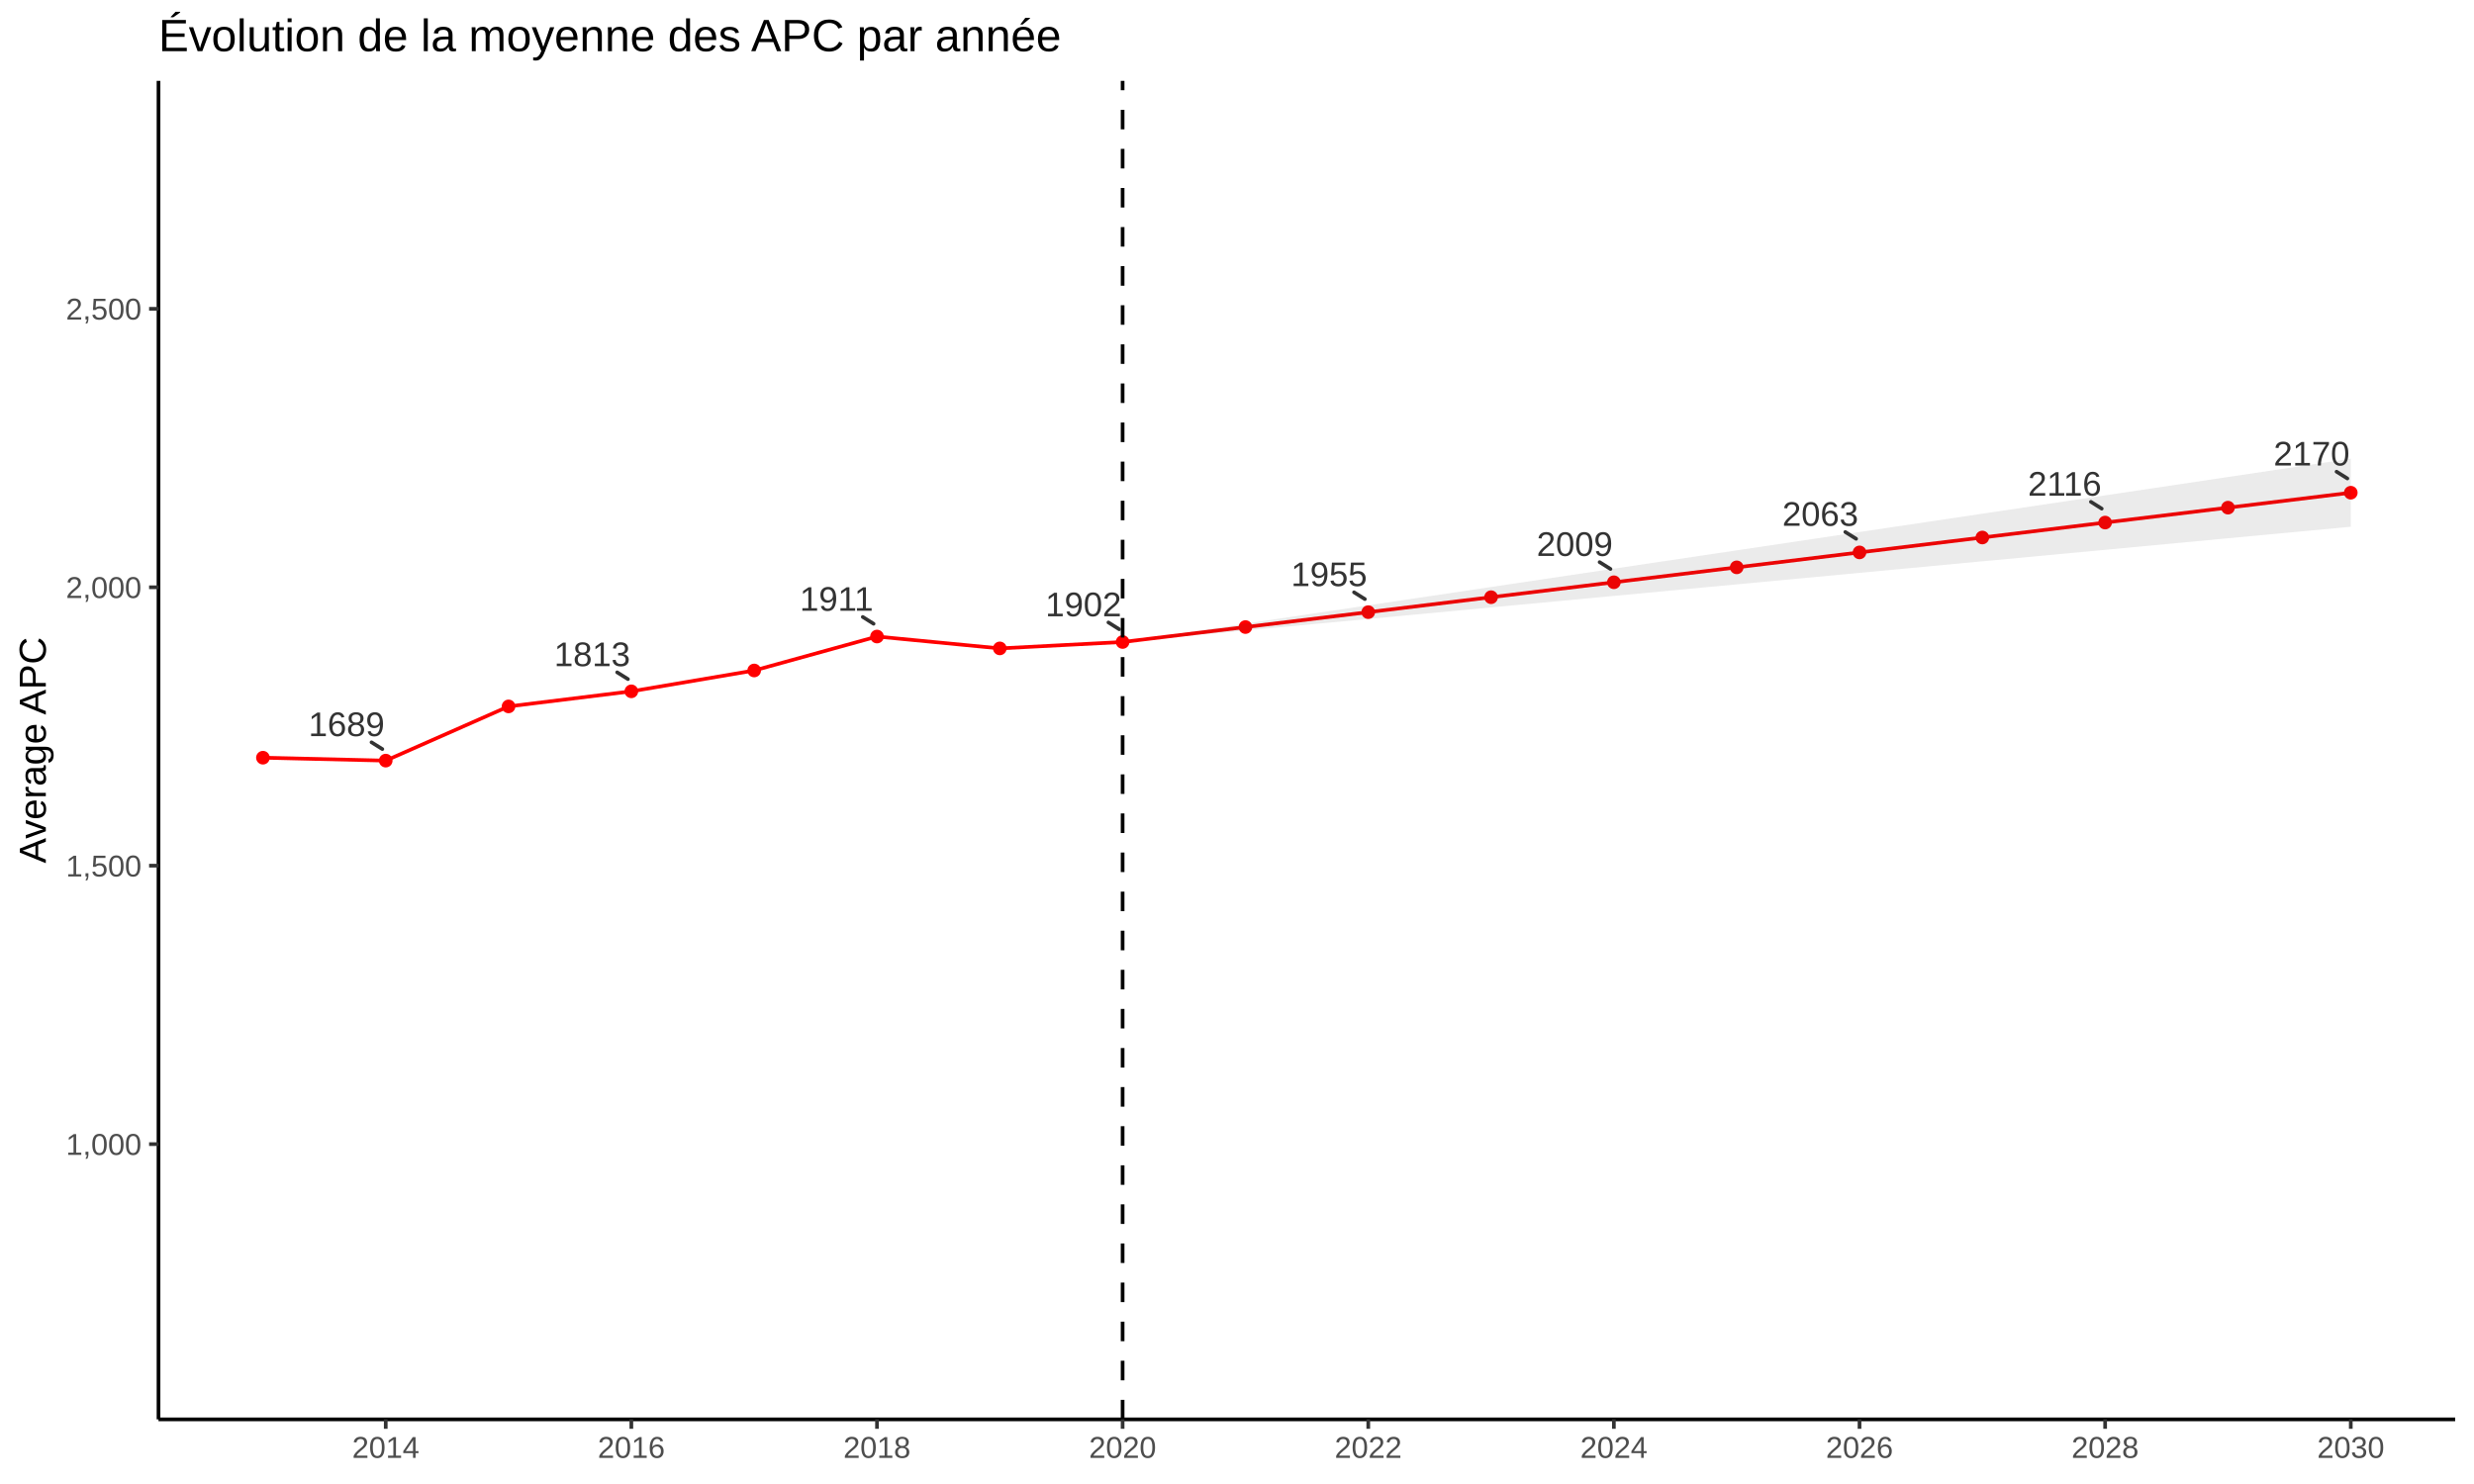
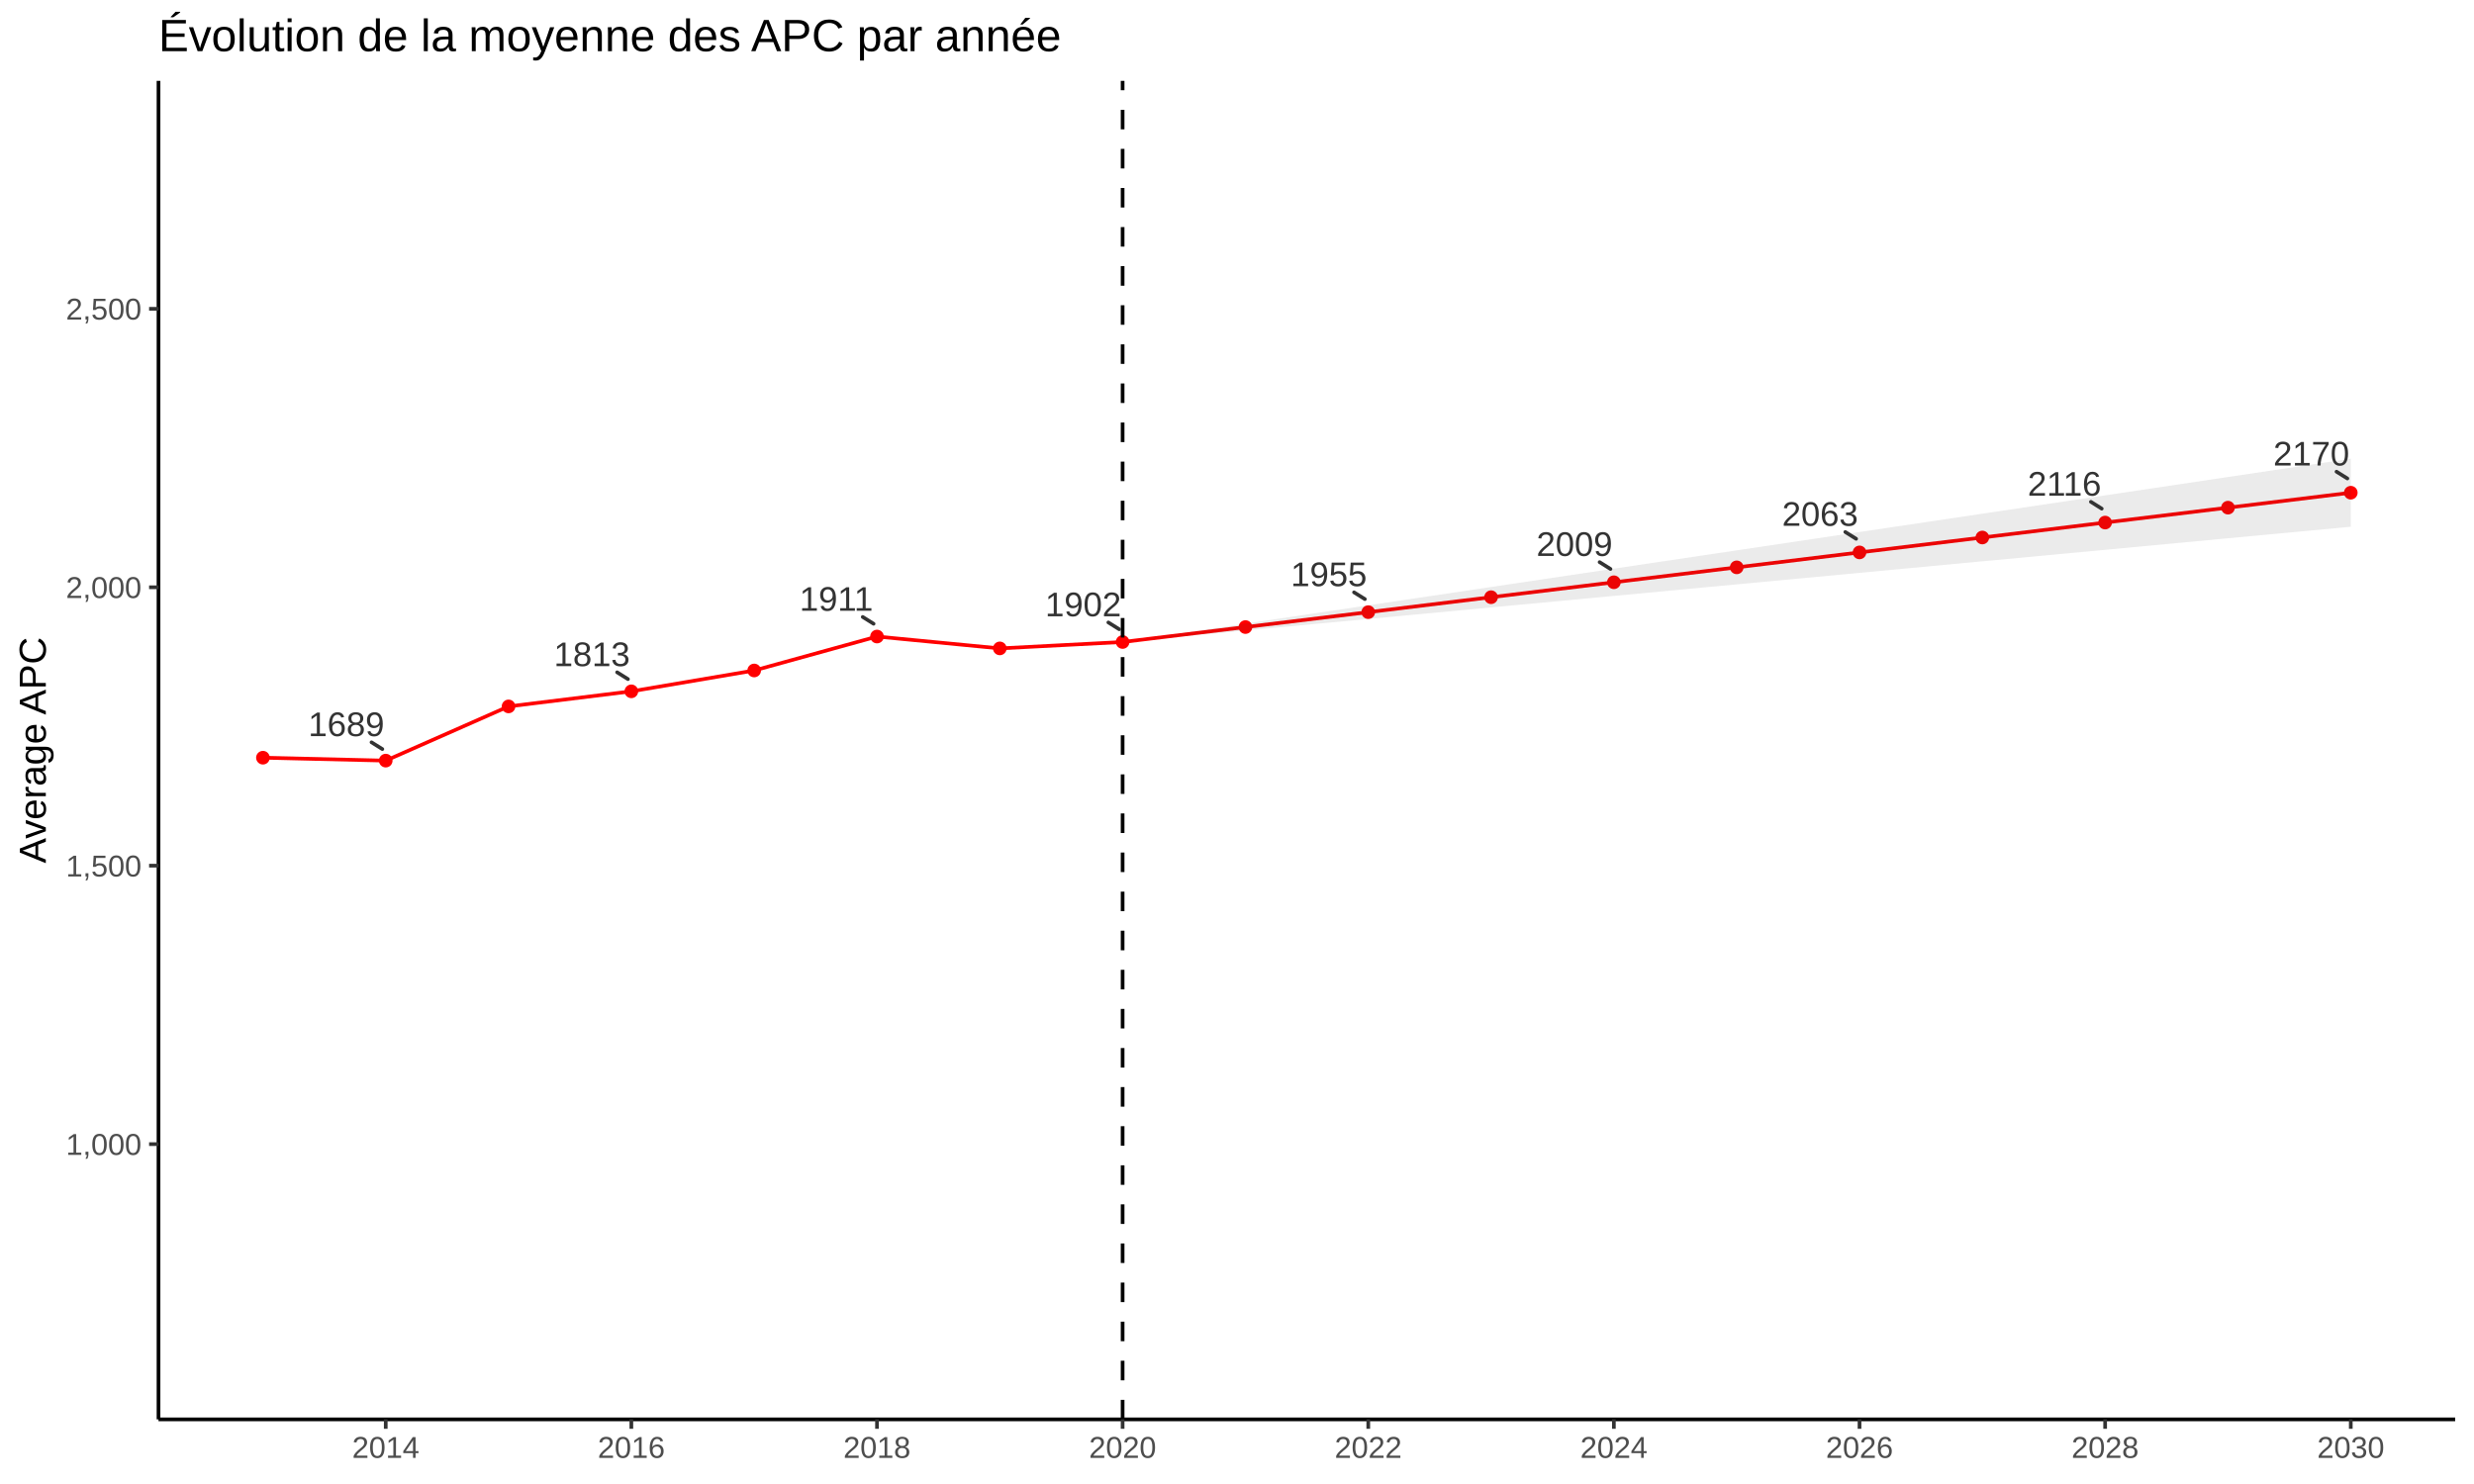
<svg xmlns="http://www.w3.org/2000/svg" class="svglite" width="720.00pt" height="432.00pt" viewBox="0 0 720.00 432.00">
  <defs>
    <style type="text/css">
    .svglite line, .svglite polyline, .svglite polygon, .svglite path, .svglite rect, .svglite circle {
      fill: none;
      stroke: #000000;
      stroke-linecap: round;
      stroke-linejoin: round;
      stroke-miterlimit: 10.00;
    }
    .svglite text {
      white-space: pre;
    }
  </style>
  </defs>
  <rect width="100%" height="100%" style="stroke: none; fill: #FFFFFF;" />
  <defs>
    <clipPath id="cpMC4wMHw3MjAuMDB8MC4wMHw0MzIuMDA=">
      <rect x="0.00" y="0.00" width="720.00" height="432.00" />
    </clipPath>
  </defs>
  <g clip-path="url(#cpMC4wMHw3MjAuMDB8MC4wMHw0MzIuMDA=)">
    <rect x="0" y="0" width="720.00" height="432.00" style="stroke-width: 1.07; stroke: #FFFFFF; fill: #FFFFFF;" />
  </g>
  <defs>
    <clipPath id="cpNDYuMTN8NzE0LjUyfDIzLjU0fDQxMy4xOQ==">
      <rect x="46.13" y="23.54" width="668.39" height="389.64" />
    </clipPath>
  </defs>
  <g clip-path="url(#cpNDYuMTN8NzE0LjUyfDIzLjU0fDQxMy4xOQ==)">
    <rect x="46.13" y="23.54" width="668.39" height="389.64" style="stroke-width: 1.07; stroke: none; fill: #FFFFFF;" />
    <polyline points="76.52,220.57 112.26,221.42 148.00,205.64 183.74,201.25 219.49,195.18 255.23,185.30 290.97,188.75 326.71,186.89 362.46,182.54 398.20,178.20 433.94,173.85 469.68,169.50 505.43,165.16 541.17,160.81 576.91,156.47 612.65,152.12 648.40,147.78 684.14,143.43 " style="stroke-width: 1.07; stroke: #FF0000; stroke-linecap: butt;" />
    <circle cx="76.52" cy="220.57" r="1.63" style="stroke-width: 0.71; stroke: #FF0000; fill: #FF0000;" />
    <circle cx="112.26" cy="221.42" r="1.63" style="stroke-width: 0.71; stroke: #FF0000; fill: #FF0000;" />
    <circle cx="148.00" cy="205.64" r="1.63" style="stroke-width: 0.71; stroke: #FF0000; fill: #FF0000;" />
    <circle cx="183.74" cy="201.25" r="1.63" style="stroke-width: 0.71; stroke: #FF0000; fill: #FF0000;" />
    <circle cx="219.49" cy="195.18" r="1.63" style="stroke-width: 0.71; stroke: #FF0000; fill: #FF0000;" />
    <circle cx="255.23" cy="185.30" r="1.63" style="stroke-width: 0.71; stroke: #FF0000; fill: #FF0000;" />
    <circle cx="290.97" cy="188.75" r="1.63" style="stroke-width: 0.71; stroke: #FF0000; fill: #FF0000;" />
    <circle cx="326.71" cy="186.89" r="1.63" style="stroke-width: 0.71; stroke: #FF0000; fill: #FF0000;" />
    <circle cx="362.46" cy="182.54" r="1.63" style="stroke-width: 0.71; stroke: #FF0000; fill: #FF0000;" />
    <circle cx="398.20" cy="178.20" r="1.63" style="stroke-width: 0.71; stroke: #FF0000; fill: #FF0000;" />
    <circle cx="433.94" cy="173.85" r="1.63" style="stroke-width: 0.71; stroke: #FF0000; fill: #FF0000;" />
    <circle cx="469.68" cy="169.50" r="1.63" style="stroke-width: 0.71; stroke: #FF0000; fill: #FF0000;" />
    <circle cx="505.43" cy="165.16" r="1.63" style="stroke-width: 0.71; stroke: #FF0000; fill: #FF0000;" />
    <circle cx="541.17" cy="160.81" r="1.63" style="stroke-width: 0.71; stroke: #FF0000; fill: #FF0000;" />
    <circle cx="576.91" cy="156.47" r="1.63" style="stroke-width: 0.71; stroke: #FF0000; fill: #FF0000;" />
    <circle cx="612.65" cy="152.12" r="1.63" style="stroke-width: 0.71; stroke: #FF0000; fill: #FF0000;" />
    <circle cx="648.40" cy="147.78" r="1.63" style="stroke-width: 0.71; stroke: #FF0000; fill: #FF0000;" />
    <circle cx="684.14" cy="143.43" r="1.63" style="stroke-width: 0.71; stroke: #FF0000; fill: #FF0000;" />
-     <polygon points="76.52,220.57 112.26,221.42 148.00,205.64 183.74,201.25 219.49,195.18 255.23,185.30 290.97,188.75 326.71,186.89 362.46,181.55 398.20,176.21 433.94,170.88 469.68,165.54 505.43,160.21 541.17,154.87 576.91,149.54 612.65,144.20 648.40,138.86 684.14,133.53 684.14,153.34 648.40,156.69 612.65,160.05 576.91,163.40 541.17,166.76 505.43,170.11 469.68,173.47 433.94,176.82 398.20,180.18 362.46,183.53 326.71,186.89 290.97,188.75 255.23,185.30 219.49,195.18 183.74,201.25 148.00,205.64 112.26,221.42 76.52,220.57 " style="stroke-width: 0.00; stroke: none; fill: #333333; fill-opacity: 0.10;" />
-     <polyline points="76.52,220.57 112.26,221.42 148.00,205.64 183.74,201.25 219.49,195.18 255.23,185.30 290.97,188.75 326.71,186.89 362.46,181.55 398.20,176.21 433.94,170.88 469.68,165.54 505.43,160.21 541.17,154.87 576.91,149.54 612.65,144.20 648.40,138.86 684.14,133.53 " style="stroke-width: 1.07; stroke: none;" />
-     <polyline points="684.14,153.34 648.40,156.69 612.65,160.05 576.91,163.40 541.17,166.76 505.43,170.11 469.68,173.47 433.94,176.82 398.20,180.18 362.46,183.53 326.71,186.89 290.97,188.75 255.23,185.30 219.49,195.18 183.74,201.25 148.00,205.64 112.26,221.42 76.52,220.57 " style="stroke-width: 1.07; stroke: none;" />
+     <polygon points="76.52,220.57 112.26,221.42 148.00,205.64 183.74,201.25 219.49,195.18 255.23,185.30 290.97,188.75 326.71,186.89 362.46,181.55 398.20,176.21 433.94,170.88 469.68,165.54 505.43,160.21 541.17,154.87 576.91,149.54 612.65,144.20 648.40,138.86 684.14,133.53 684.14,153.34 648.40,156.69 612.65,160.05 576.91,163.40 541.17,166.76 505.43,170.11 469.68,173.47 433.94,176.82 398.20,180.18 362.46,183.53 326.71,186.89 290.97,188.75 255.23,185.30 219.49,195.18 183.74,201.25 148.00,205.64 112.26,221.42 76.52,220.57 " style="stroke-width: 0.00; stroke: none; stroke-linecap: butt; fill: #333333; fill-opacity: 0.10;" />
+     <polyline points="76.52,220.57 112.26,221.42 148.00,205.64 183.74,201.25 219.49,195.18 255.23,185.30 290.97,188.75 326.71,186.89 362.46,181.55 398.20,176.21 433.94,170.88 469.68,165.54 505.43,160.21 541.17,154.87 576.91,149.54 612.65,144.20 648.40,138.86 684.14,133.53 " style="stroke-width: 1.07; stroke: none; stroke-linecap: butt;" />
+     <polyline points="684.14,153.34 648.40,156.69 612.65,160.05 576.91,163.40 541.17,166.76 505.43,170.11 469.68,173.47 433.94,176.82 398.20,180.18 362.46,183.53 326.71,186.89 290.97,188.75 255.23,185.30 219.49,195.18 183.74,201.25 148.00,205.64 112.26,221.42 76.52,220.57 " style="stroke-width: 1.07; stroke: none; stroke-linecap: butt;" />
    <line x1="326.71" y1="413.19" x2="326.71" y2="23.54" style="stroke-width: 1.07; stroke-dasharray: 5.69,5.69; stroke-linecap: butt;" />
    <line x1="108.12" y1="216.09" x2="111.27" y2="218.06" style="stroke-width: 1.07; stroke: #333333;" />
-     <line x1="179.61" y1="195.72" x2="182.75" y2="197.69" style="stroke-width: 1.07; stroke: #333333;" />
-     <line x1="251.09" y1="179.60" x2="254.24" y2="181.58" style="stroke-width: 1.07; stroke: #333333;" />
-     <line x1="322.58" y1="181.20" x2="325.72" y2="183.18" style="stroke-width: 1.07; stroke: #333333;" />
-     <line x1="394.06" y1="172.42" x2="397.21" y2="174.40" style="stroke-width: 1.07; stroke: #333333;" />
+     <line x1="179.60" y1="195.71" x2="182.75" y2="197.69" style="stroke-width: 1.07; stroke: #333333;" />
+     <line x1="251.08" y1="179.60" x2="254.24" y2="181.58" style="stroke-width: 1.07; stroke: #333333;" />
+     <line x1="322.56" y1="181.20" x2="325.72" y2="183.18" style="stroke-width: 1.07; stroke: #333333;" />
+     <line x1="394.06" y1="172.43" x2="397.21" y2="174.40" style="stroke-width: 1.07; stroke: #333333;" />
    <line x1="465.53" y1="163.64" x2="468.69" y2="165.63" style="stroke-width: 1.07; stroke: #333333;" />
    <line x1="537.03" y1="154.87" x2="540.18" y2="156.85" style="stroke-width: 1.07; stroke: #333333;" />
    <line x1="608.51" y1="146.09" x2="611.66" y2="148.07" style="stroke-width: 1.07; stroke: #333333;" />
-     <line x1="680.00" y1="137.31" x2="683.15" y2="139.29" style="stroke-width: 1.07; stroke: #333333;" />
-     <text x="89.78" y="214.29" style="font-size: 9.96px;fill: #333333; font-family: &quot;Arial&quot;;" textLength="22.78px" lengthAdjust="spacingAndGlyphs">1689</text>
-     <text x="161.27" y="193.92" style="font-size: 9.96px;fill: #333333; font-family: &quot;Arial&quot;;" textLength="22.78px" lengthAdjust="spacingAndGlyphs">1813</text>
-     <text x="232.75" y="177.80" style="font-size: 9.96px;fill: #333333; font-family: &quot;Arial&quot;;" textLength="22.78px" lengthAdjust="spacingAndGlyphs">1911</text>
-     <text x="304.24" y="179.40" style="font-size: 9.96px;fill: #333333; font-family: &quot;Arial&quot;;" textLength="22.78px" lengthAdjust="spacingAndGlyphs">1902</text>
-     <text x="375.72" y="170.62" style="font-size: 9.96px;fill: #333333; font-family: &quot;Arial&quot;;" textLength="22.78px" lengthAdjust="spacingAndGlyphs">1955</text>
-     <text x="447.21" y="161.84" style="font-size: 9.96px;fill: #333333; font-family: &quot;Arial&quot;;" textLength="22.78px" lengthAdjust="spacingAndGlyphs">2009</text>
-     <text x="518.69" y="153.07" style="font-size: 9.96px;fill: #333333; font-family: &quot;Arial&quot;;" textLength="22.78px" lengthAdjust="spacingAndGlyphs">2063</text>
-     <text x="590.18" y="144.29" style="font-size: 9.96px;fill: #333333; font-family: &quot;Arial&quot;;" textLength="22.78px" lengthAdjust="spacingAndGlyphs">2116</text>
-     <text x="661.67" y="135.51" style="font-size: 9.96px;fill: #333333; font-family: &quot;Arial&quot;;" textLength="22.78px" lengthAdjust="spacingAndGlyphs">2170</text>
+     <line x1="679.99" y1="137.31" x2="683.15" y2="139.29" style="stroke-width: 1.07; stroke: #333333;" />
+     <text x="89.71" y="214.29" style="font-size: 9.96px;fill: #333333; font-family: &quot;Arial&quot;;" textLength="22.78px" lengthAdjust="spacingAndGlyphs">1689</text>
+     <text x="161.20" y="193.91" style="font-size: 9.96px;fill: #333333; font-family: &quot;Arial&quot;;" textLength="22.78px" lengthAdjust="spacingAndGlyphs">1813</text>
+     <text x="232.68" y="177.80" style="font-size: 9.96px;fill: #333333; font-family: &quot;Arial&quot;;" textLength="22.78px" lengthAdjust="spacingAndGlyphs">1911</text>
+     <text x="304.17" y="179.40" style="font-size: 9.96px;fill: #333333; font-family: &quot;Arial&quot;;" textLength="22.78px" lengthAdjust="spacingAndGlyphs">1902</text>
+     <text x="375.65" y="170.63" style="font-size: 9.96px;fill: #333333; font-family: &quot;Arial&quot;;" textLength="22.78px" lengthAdjust="spacingAndGlyphs">1955</text>
+     <text x="447.14" y="161.84" style="font-size: 9.96px;fill: #333333; font-family: &quot;Arial&quot;;" textLength="22.78px" lengthAdjust="spacingAndGlyphs">2009</text>
+     <text x="518.62" y="153.07" style="font-size: 9.96px;fill: #333333; font-family: &quot;Arial&quot;;" textLength="22.78px" lengthAdjust="spacingAndGlyphs">2063</text>
+     <text x="590.11" y="144.29" style="font-size: 9.96px;fill: #333333; font-family: &quot;Arial&quot;;" textLength="22.78px" lengthAdjust="spacingAndGlyphs">2116</text>
+     <text x="661.59" y="135.51" style="font-size: 9.96px;fill: #333333; font-family: &quot;Arial&quot;;" textLength="22.78px" lengthAdjust="spacingAndGlyphs">2170</text>
  </g>
  <g clip-path="url(#cpMC4wMHw3MjAuMDB8MC4wMHw0MzIuMDA=)">
    <polyline points="46.13,413.19 46.13,23.54 " style="stroke-width: 1.07; stroke-linecap: butt;" />
    <text x="41.20" y="336.20" text-anchor="end" style="font-size: 8.80px;fill: #4D4D4D; font-family: &quot;Arial&quot;;" textLength="22.49px" lengthAdjust="spacingAndGlyphs">1,000</text>
    <text x="41.20" y="255.15" text-anchor="end" style="font-size: 8.80px;fill: #4D4D4D; font-family: &quot;Arial&quot;;" textLength="22.49px" lengthAdjust="spacingAndGlyphs">1,500</text>
    <text x="41.20" y="174.09" text-anchor="end" style="font-size: 8.80px;fill: #4D4D4D; font-family: &quot;Arial&quot;;" textLength="22.49px" lengthAdjust="spacingAndGlyphs">2,000</text>
    <text x="41.20" y="93.03" text-anchor="end" style="font-size: 8.80px;fill: #4D4D4D; font-family: &quot;Arial&quot;;" textLength="22.49px" lengthAdjust="spacingAndGlyphs">2,500</text>
    <polyline points="43.39,333.06 46.13,333.06 " style="stroke-width: 1.07; stroke: #333333; stroke-linecap: butt;" />
    <polyline points="43.39,252.00 46.13,252.00 " style="stroke-width: 1.07; stroke: #333333; stroke-linecap: butt;" />
    <polyline points="43.39,170.95 46.13,170.95 " style="stroke-width: 1.07; stroke: #333333; stroke-linecap: butt;" />
    <polyline points="43.39,89.89 46.13,89.89 " style="stroke-width: 1.07; stroke: #333333; stroke-linecap: butt;" />
    <polyline points="46.13,413.19 714.52,413.19 " style="stroke-width: 1.07; stroke-linecap: butt;" />
    <polyline points="112.26,415.93 112.26,413.19 " style="stroke-width: 1.07; stroke: #333333; stroke-linecap: butt;" />
    <polyline points="183.74,415.93 183.74,413.19 " style="stroke-width: 1.07; stroke: #333333; stroke-linecap: butt;" />
    <polyline points="255.23,415.93 255.23,413.19 " style="stroke-width: 1.07; stroke: #333333; stroke-linecap: butt;" />
    <polyline points="326.71,415.93 326.71,413.19 " style="stroke-width: 1.07; stroke: #333333; stroke-linecap: butt;" />
    <polyline points="398.20,415.93 398.20,413.19 " style="stroke-width: 1.07; stroke: #333333; stroke-linecap: butt;" />
    <polyline points="469.68,415.93 469.68,413.19 " style="stroke-width: 1.07; stroke: #333333; stroke-linecap: butt;" />
    <polyline points="541.17,415.93 541.17,413.19 " style="stroke-width: 1.07; stroke: #333333; stroke-linecap: butt;" />
    <polyline points="612.65,415.93 612.65,413.19 " style="stroke-width: 1.07; stroke: #333333; stroke-linecap: butt;" />
    <polyline points="684.14,415.93 684.14,413.19 " style="stroke-width: 1.07; stroke: #333333; stroke-linecap: butt;" />
    <text x="112.26" y="424.40" text-anchor="middle" style="font-size: 8.80px;fill: #4D4D4D; font-family: &quot;Arial&quot;;" textLength="20.13px" lengthAdjust="spacingAndGlyphs">2014</text>
    <text x="183.74" y="424.40" text-anchor="middle" style="font-size: 8.80px;fill: #4D4D4D; font-family: &quot;Arial&quot;;" textLength="20.13px" lengthAdjust="spacingAndGlyphs">2016</text>
    <text x="255.23" y="424.40" text-anchor="middle" style="font-size: 8.80px;fill: #4D4D4D; font-family: &quot;Arial&quot;;" textLength="20.13px" lengthAdjust="spacingAndGlyphs">2018</text>
    <text x="326.71" y="424.40" text-anchor="middle" style="font-size: 8.80px;fill: #4D4D4D; font-family: &quot;Arial&quot;;" textLength="20.13px" lengthAdjust="spacingAndGlyphs">2020</text>
    <text x="398.20" y="424.40" text-anchor="middle" style="font-size: 8.80px;fill: #4D4D4D; font-family: &quot;Arial&quot;;" textLength="20.13px" lengthAdjust="spacingAndGlyphs">2022</text>
    <text x="469.68" y="424.40" text-anchor="middle" style="font-size: 8.80px;fill: #4D4D4D; font-family: &quot;Arial&quot;;" textLength="20.13px" lengthAdjust="spacingAndGlyphs">2024</text>
    <text x="541.17" y="424.40" text-anchor="middle" style="font-size: 8.80px;fill: #4D4D4D; font-family: &quot;Arial&quot;;" textLength="20.13px" lengthAdjust="spacingAndGlyphs">2026</text>
    <text x="612.65" y="424.40" text-anchor="middle" style="font-size: 8.80px;fill: #4D4D4D; font-family: &quot;Arial&quot;;" textLength="20.13px" lengthAdjust="spacingAndGlyphs">2028</text>
    <text x="684.14" y="424.40" text-anchor="middle" style="font-size: 8.80px;fill: #4D4D4D; font-family: &quot;Arial&quot;;" textLength="20.13px" lengthAdjust="spacingAndGlyphs">2030</text>
    <text transform="translate(13.33,218.37) rotate(-90)" text-anchor="middle" style="font-size: 11.00px; font-family: &quot;Arial&quot;;" textLength="66.00px" lengthAdjust="spacingAndGlyphs">Average APC</text>
    <text x="46.13" y="14.90" style="font-size: 13.20px; font-family: &quot;Arial&quot;;" textLength="272.53px" lengthAdjust="spacingAndGlyphs">Évolution de la moyenne des APC par année</text>
  </g>
</svg>
